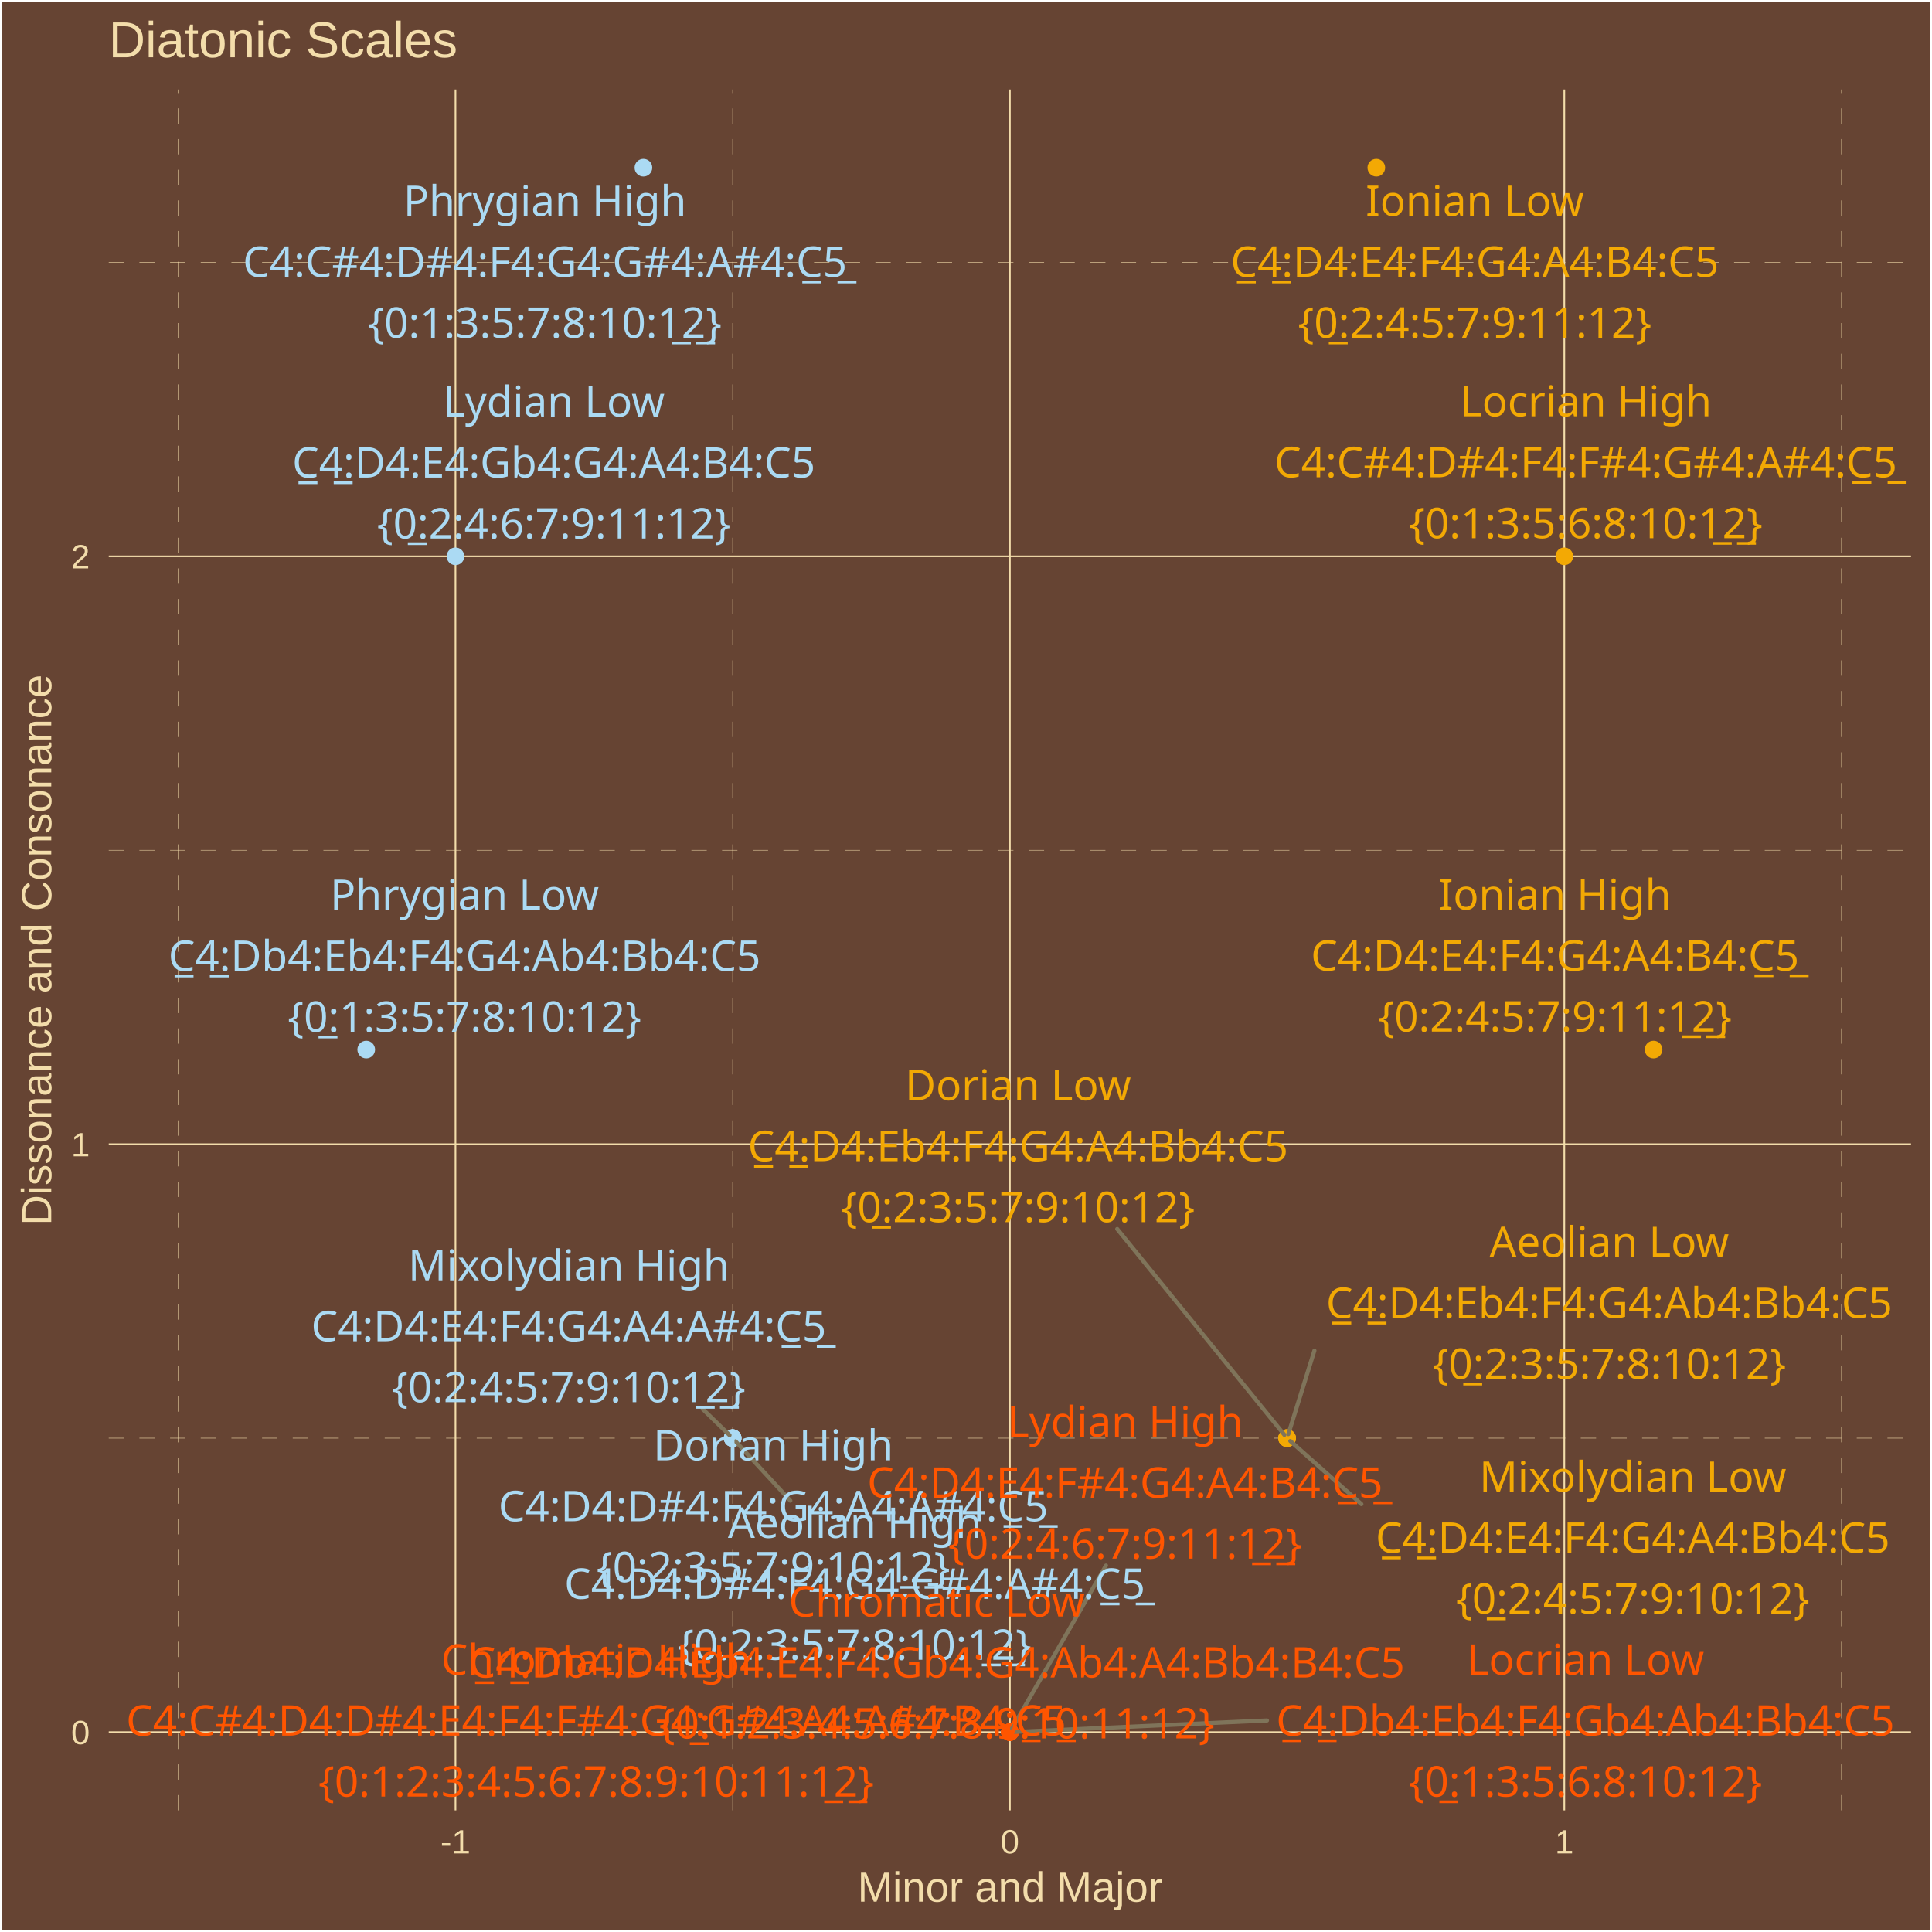
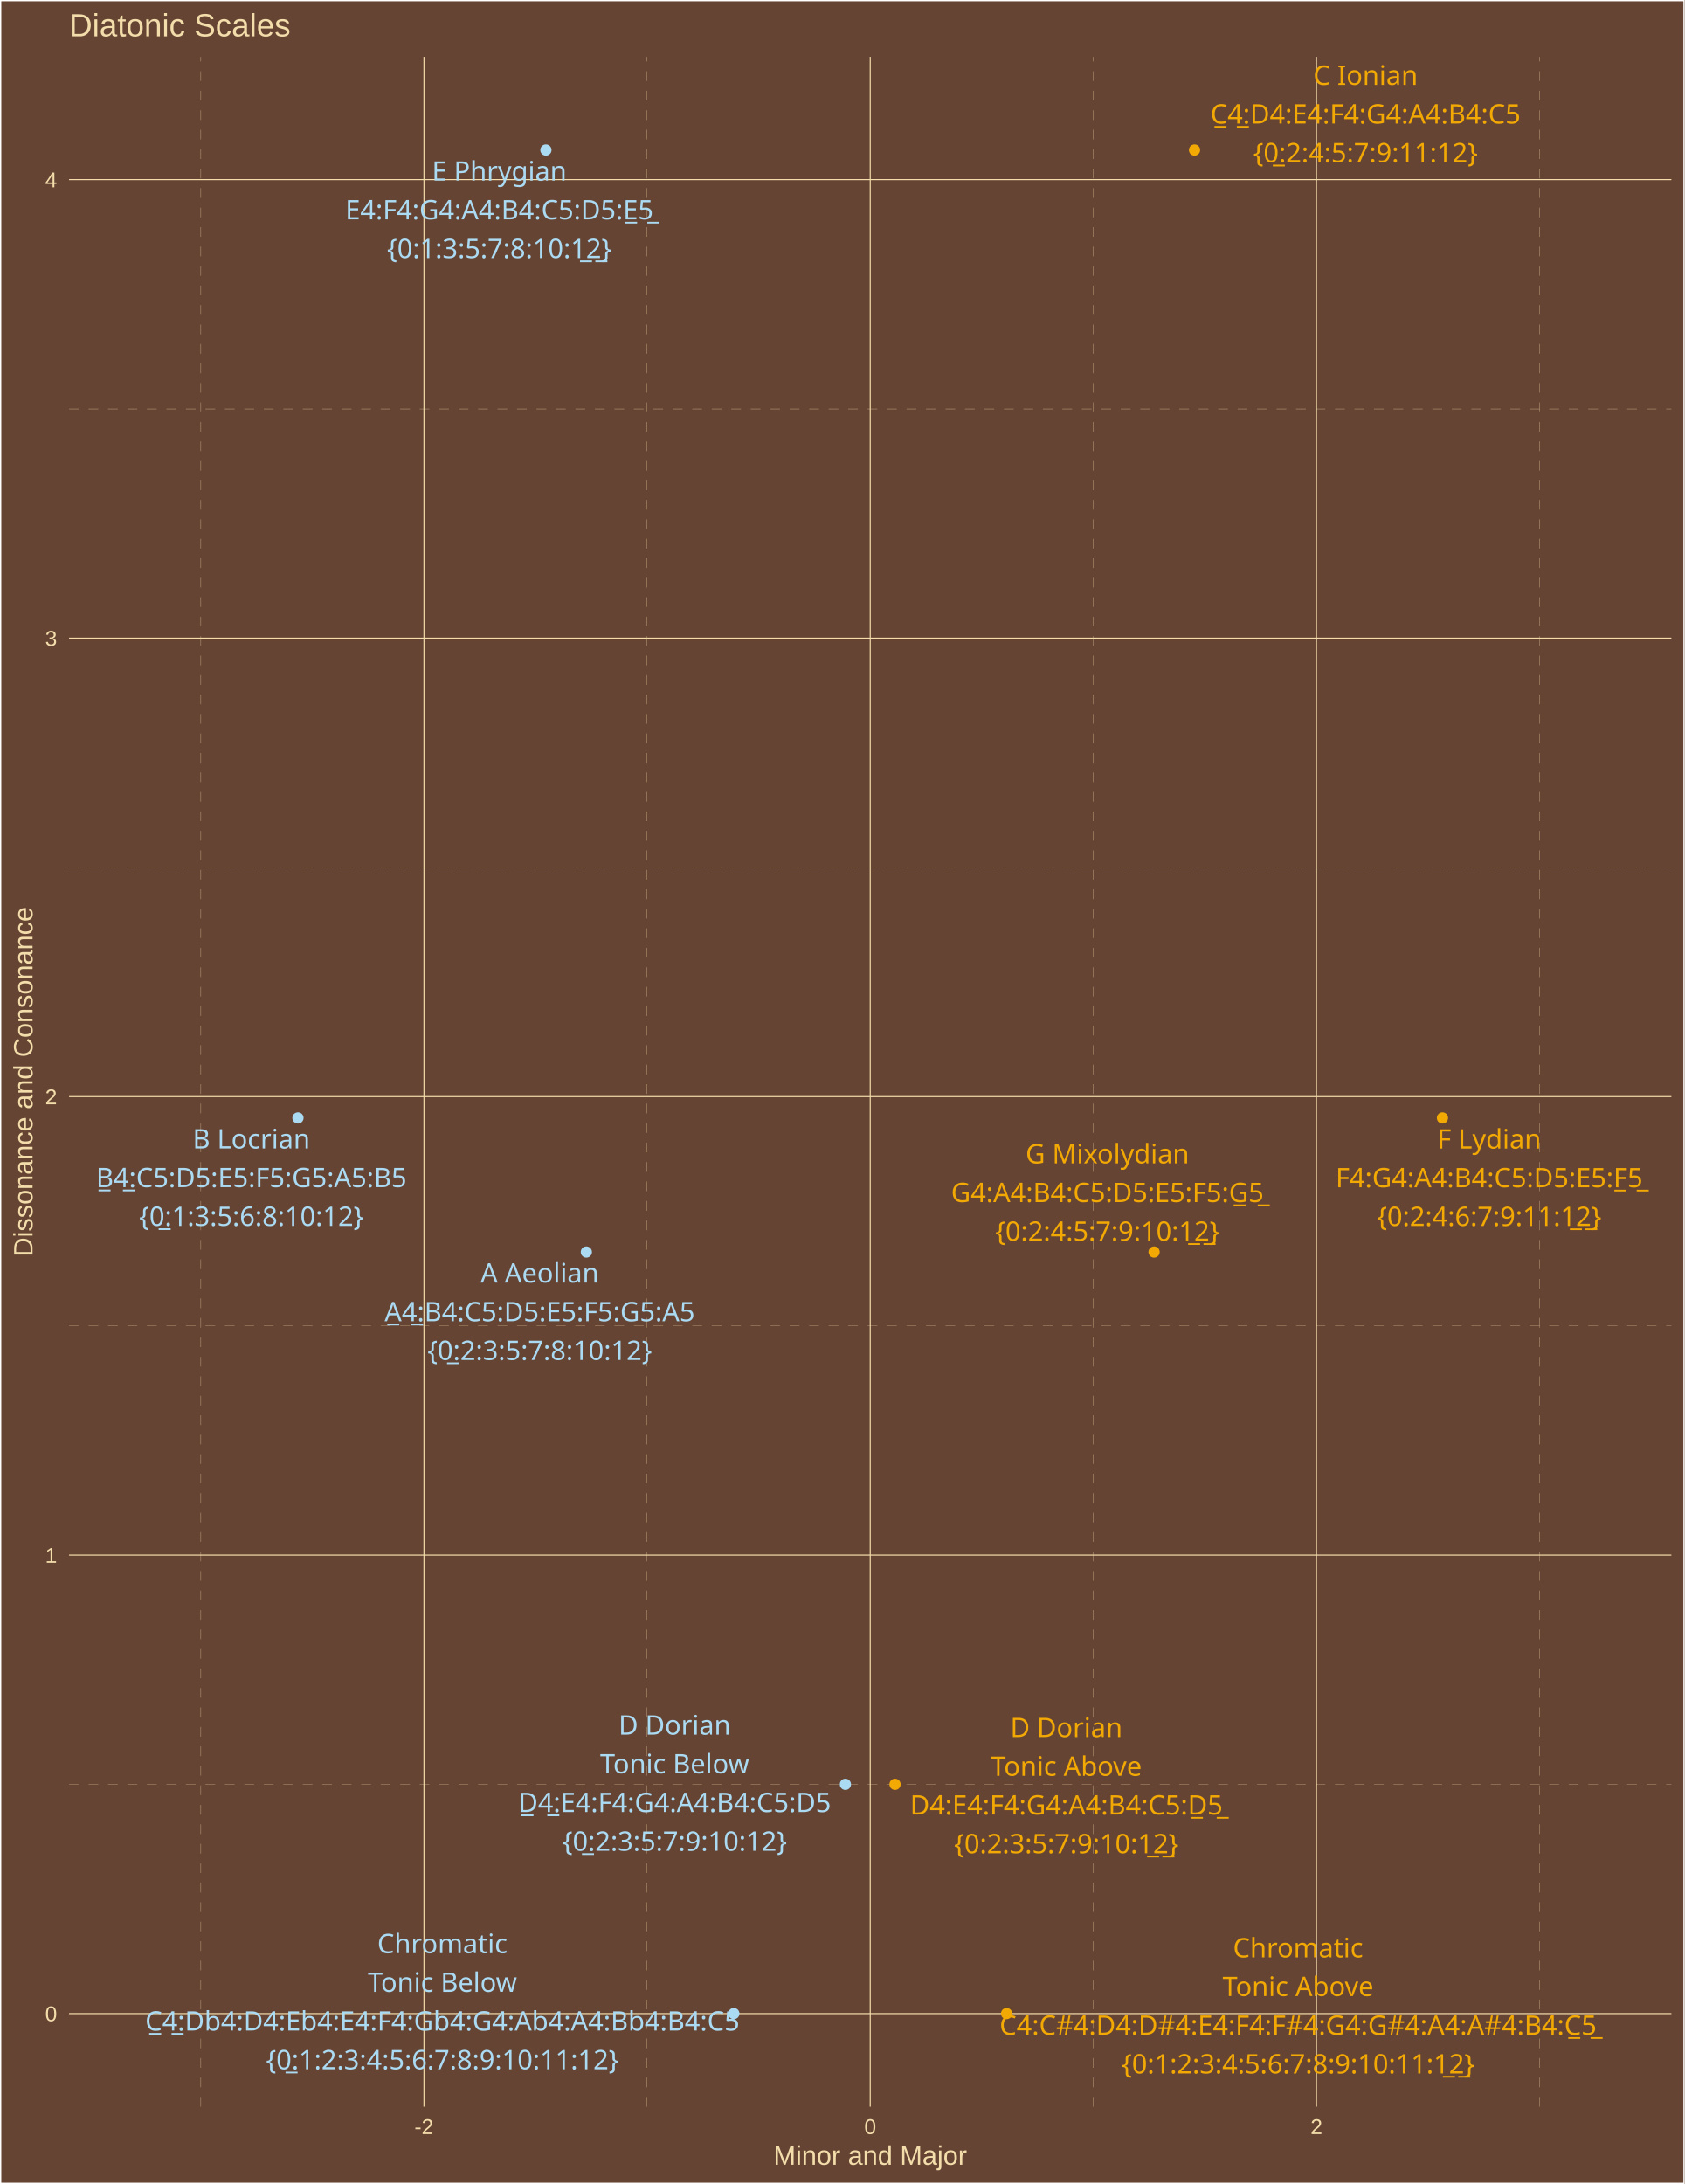
- <svg xmlns="http://www.w3.org/2000/svg" class="svglite" width="504.00pt" height="504.00pt" viewBox="0 0 504.00 504.00">
+ <svg xmlns="http://www.w3.org/2000/svg" class="svglite" width="692.00pt" height="897.00pt" viewBox="0 0 692.00 897.00">
  <defs>
    <style type="text/css">
    .svglite line, .svglite polyline, .svglite polygon, .svglite path, .svglite rect, .svglite circle {
      fill: none;
      stroke: #000000;
      stroke-linecap: round;
      stroke-linejoin: round;
      stroke-miterlimit: 10.00;
    }
    .svglite text {
      white-space: pre;
    }
  </style>
  </defs>
  <rect width="100%" height="100%" style="stroke: none; fill: #664433;" />
  <defs>
-     <clipPath id="cpMC4wMHw1MDQuMDB8MC4wMHw1MDQuMDA=">
-       <rect x="0.00" y="0.00" width="504.00" height="504.00" />
+     <clipPath id="cpMC4wMHw2OTIuMDB8MC4wMHw4OTcuMDA=">
+       <rect x="0.00" y="0.00" width="692.00" height="897.00" />
    </clipPath>
  </defs>
-   <g clip-path="url(#cpMC4wMHw1MDQuMDB8MC4wMHw1MDQuMDA=)">
-     <rect x="0.00" y="-0" width="504.00" height="504.00" style="stroke-width: 1.07; stroke: #FFFFFF; fill: #664433;" />
+   <g clip-path="url(#cpMC4wMHw2OTIuMDB8MC4wMHw4OTcuMDA=)">
+     <rect x="0.00" y="0" width="692.00" height="897.00" style="stroke-width: 1.07; stroke: #FFFFFF; fill: #664433;" />
  </g>
  <defs>
-     <clipPath id="cpMjguMzd8NDk4LjUyfDIzLjM0fDQ3Mi4yNw==">
-       <rect x="28.37" y="23.34" width="470.15" height="448.93" />
+     <clipPath id="cpMjguMzd8Njg2LjUyfDIzLjM0fDg2NS4yNw==">
+       <rect x="28.37" y="23.34" width="658.15" height="841.93" />
    </clipPath>
  </defs>
-   <g clip-path="url(#cpMjguMzd8NDk4LjUyfDIzLjM0fDQ3Mi4yNw==)">
-     <rect x="28.37" y="23.34" width="470.15" height="448.93" style="stroke-width: 1.07; stroke: none; fill: #664433;" />
-     <polyline points="28.37,375.17 498.52,375.17 " style="stroke-width: 0.11; stroke: #F3DDAB; stroke-dasharray: 4.00,4.00; stroke-linecap: butt;" />
-     <polyline points="28.37,221.80 498.52,221.80 " style="stroke-width: 0.11; stroke: #F3DDAB; stroke-dasharray: 4.00,4.00; stroke-linecap: butt;" />
-     <polyline points="28.37,68.43 498.52,68.43 " style="stroke-width: 0.11; stroke: #F3DDAB; stroke-dasharray: 4.00,4.00; stroke-linecap: butt;" />
-     <polyline points="46.50,472.27 46.50,23.34 " style="stroke-width: 0.11; stroke: #F3DDAB; stroke-dasharray: 4.00,4.00; stroke-linecap: butt;" />
-     <polyline points="191.13,472.27 191.13,23.34 " style="stroke-width: 0.11; stroke: #F3DDAB; stroke-dasharray: 4.00,4.00; stroke-linecap: butt;" />
-     <polyline points="335.76,472.27 335.76,23.34 " style="stroke-width: 0.11; stroke: #F3DDAB; stroke-dasharray: 4.00,4.00; stroke-linecap: butt;" />
-     <polyline points="480.39,472.27 480.39,23.34 " style="stroke-width: 0.11; stroke: #F3DDAB; stroke-dasharray: 4.00,4.00; stroke-linecap: butt;" />
-     <polyline points="28.37,451.86 498.52,451.86 " style="stroke-width: 0.43; stroke: #F3DDAB; stroke-linecap: butt;" />
-     <polyline points="28.37,298.49 498.52,298.49 " style="stroke-width: 0.43; stroke: #F3DDAB; stroke-linecap: butt;" />
-     <polyline points="28.37,145.12 498.52,145.12 " style="stroke-width: 0.43; stroke: #F3DDAB; stroke-linecap: butt;" />
-     <polyline points="118.82,472.27 118.82,23.34 " style="stroke-width: 0.43; stroke: #F3DDAB; stroke-linecap: butt;" />
-     <polyline points="263.45,472.27 263.45,23.34 " style="stroke-width: 0.43; stroke: #F3DDAB; stroke-linecap: butt;" />
-     <polyline points="408.08,472.27 408.08,23.34 " style="stroke-width: 0.43; stroke: #F3DDAB; stroke-linecap: butt;" />
-     <circle cx="359.04" cy="43.74" r="1.95" style="stroke-width: 0.71; stroke: #F3A904; fill: #F3A904;" />
-     <circle cx="431.36" cy="273.80" r="1.95" style="stroke-width: 0.71; stroke: #F3A904; fill: #F3A904;" />
-     <circle cx="95.54" cy="273.80" r="1.95" style="stroke-width: 0.71; stroke: #ABDAF3; fill: #ABDAF3;" />
-     <circle cx="167.85" cy="43.74" r="1.95" style="stroke-width: 0.71; stroke: #ABDAF3; fill: #ABDAF3;" />
-     <circle cx="335.76" cy="375.17" r="1.95" style="stroke-width: 0.71; stroke: #F3A904; fill: #F3A904;" />
-     <circle cx="191.13" cy="375.17" r="1.95" style="stroke-width: 0.71; stroke: #ABDAF3; fill: #ABDAF3;" />
-     <circle cx="335.76" cy="375.17" r="1.95" style="stroke-width: 0.71; stroke: #F3A904; fill: #F3A904;" />
-     <circle cx="191.13" cy="375.17" r="1.95" style="stroke-width: 0.71; stroke: #ABDAF3; fill: #ABDAF3;" />
-     <circle cx="335.76" cy="375.17" r="1.95" style="stroke-width: 0.71; stroke: #F3A904; fill: #F3A904;" />
-     <circle cx="191.13" cy="375.17" r="1.95" style="stroke-width: 0.71; stroke: #ABDAF3; fill: #ABDAF3;" />
-     <circle cx="118.82" cy="145.12" r="1.95" style="stroke-width: 0.71; stroke: #ABDAF3; fill: #ABDAF3;" />
-     <circle cx="263.45" cy="451.86" r="1.95" style="stroke-width: 0.71; stroke: #FF5500; fill: #FF5500;" />
-     <circle cx="263.45" cy="451.86" r="1.95" style="stroke-width: 0.71; stroke: #FF5500; fill: #FF5500;" />
-     <circle cx="408.08" cy="145.12" r="1.95" style="stroke-width: 0.71; stroke: #F3A904; fill: #F3A904;" />
-     <circle cx="263.45" cy="451.86" r="1.95" style="stroke-width: 0.71; stroke: #FF5500; fill: #FF5500;" />
-     <circle cx="263.45" cy="451.86" r="1.95" style="stroke-width: 0.71; stroke: #FF5500; fill: #FF5500;" />
-     <line x1="355.15" y1="392.38" x2="336.60" y2="375.92" style="stroke-width: 1.07; stroke: #7F745A;" />
-     <line x1="183.32" y1="367.59" x2="190.32" y2="374.39" style="stroke-width: 1.07; stroke: #7F745A;" />
-     <line x1="342.89" y1="352.32" x2="336.09" y2="374.12" style="stroke-width: 1.07; stroke: #7F745A;" />
-     <line x1="206.18" y1="391.48" x2="191.89" y2="376.00" style="stroke-width: 1.07; stroke: #7F745A;" />
-     <line x1="291.45" y1="320.61" x2="335.06" y2="374.31" style="stroke-width: 1.07; stroke: #7F745A;" />
-     <line x1="288.52" y1="408.40" x2="264.00" y2="450.90" style="stroke-width: 1.07; stroke: #7F745A;" />
-     <line x1="330.52" y1="448.82" x2="264.60" y2="451.81" style="stroke-width: 1.07; stroke: #7F745A;" />
-     <text x="384.72" y="56.31" text-anchor="middle" style="font-size: 11.04px;fill: #F3A904; font-family: &quot;Arial Unicode MS&quot;;" textLength="53.35px" lengthAdjust="spacingAndGlyphs">Ionian Low</text>
-     <text x="384.72" y="72.21" text-anchor="middle" style="font-size: 11.04px;fill: #F3A904; font-family: &quot;Arial Unicode MS&quot;;" textLength="131.83px" lengthAdjust="spacingAndGlyphs">C̲4̲:D4:E4:F4:G4:A4:B4:C5</text>
-     <text x="384.72" y="88.11" text-anchor="middle" style="font-size: 11.04px;fill: #F3A904; font-family: &quot;Arial Unicode MS&quot;;" textLength="90.19px" lengthAdjust="spacingAndGlyphs">{0̲:2:4:5:7:9:11:12}</text>
-     <text x="405.65" y="237.30" text-anchor="middle" style="font-size: 11.04px;fill: #F3A904; font-family: &quot;Arial Unicode MS&quot;;" textLength="55.80px" lengthAdjust="spacingAndGlyphs">Ionian High</text>
-     <text x="405.65" y="253.20" text-anchor="middle" style="font-size: 11.04px;fill: #F3A904; font-family: &quot;Arial Unicode MS&quot;;" textLength="131.83px" lengthAdjust="spacingAndGlyphs">C4:D4:E4:F4:G4:A4:B4:C̲5̲</text>
-     <text x="405.65" y="269.09" text-anchor="middle" style="font-size: 11.04px;fill: #F3A904; font-family: &quot;Arial Unicode MS&quot;;" textLength="90.19px" lengthAdjust="spacingAndGlyphs">{0:2:4:5:7:9:11:1̲2̲}</text>
-     <text x="121.18" y="237.37" text-anchor="middle" style="font-size: 11.04px;fill: #ABDAF3; font-family: &quot;Arial Unicode MS&quot;;" textLength="66.83px" lengthAdjust="spacingAndGlyphs">Phrygian Low</text>
-     <text x="121.18" y="253.27" text-anchor="middle" style="font-size: 11.04px;fill: #ABDAF3; font-family: &quot;Arial Unicode MS&quot;;" textLength="156.37px" lengthAdjust="spacingAndGlyphs">C̲4̲:Db4:Eb4:F4:G4:Ab4:Bb4:C5</text>
-     <text x="121.18" y="269.17" text-anchor="middle" style="font-size: 11.04px;fill: #ABDAF3; font-family: &quot;Arial Unicode MS&quot;;" textLength="90.19px" lengthAdjust="spacingAndGlyphs">{0̲:1:3:5:7:8:10:12}</text>
-     <text x="142.15" y="56.33" text-anchor="middle" style="font-size: 11.04px;fill: #ABDAF3; font-family: &quot;Arial Unicode MS&quot;;" textLength="69.28px" lengthAdjust="spacingAndGlyphs">Phrygian High</text>
-     <text x="142.15" y="72.22" text-anchor="middle" style="font-size: 11.04px;fill: #ABDAF3; font-family: &quot;Arial Unicode MS&quot;;" textLength="158.20px" lengthAdjust="spacingAndGlyphs">C4:C#4:D#4:F4:G4:G#4:A#4:C̲5̲</text>
-     <text x="142.15" y="88.12" text-anchor="middle" style="font-size: 11.04px;fill: #ABDAF3; font-family: &quot;Arial Unicode MS&quot;;" textLength="90.19px" lengthAdjust="spacingAndGlyphs">{0:1:3:5:7:8:10:1̲2̲}</text>
-     <text x="425.94" y="389.17" text-anchor="middle" style="font-size: 11.04px;fill: #F3A904; font-family: &quot;Arial Unicode MS&quot;;" textLength="75.40px" lengthAdjust="spacingAndGlyphs">Mixolydian Low</text>
-     <text x="425.94" y="405.06" text-anchor="middle" style="font-size: 11.04px;fill: #F3A904; font-family: &quot;Arial Unicode MS&quot;;" textLength="137.97px" lengthAdjust="spacingAndGlyphs">C̲4̲:D4:E4:F4:G4:A4:Bb4:C5</text>
-     <text x="425.94" y="420.96" text-anchor="middle" style="font-size: 11.04px;fill: #F3A904; font-family: &quot;Arial Unicode MS&quot;;" textLength="90.19px" lengthAdjust="spacingAndGlyphs">{0̲:2:4:5:7:9:10:12}</text>
-     <text x="148.36" y="334.00" text-anchor="middle" style="font-size: 11.04px;fill: #ABDAF3; font-family: &quot;Arial Unicode MS&quot;;" textLength="77.85px" lengthAdjust="spacingAndGlyphs">Mixolydian High</text>
-     <text x="148.36" y="349.89" text-anchor="middle" style="font-size: 11.04px;fill: #ABDAF3; font-family: &quot;Arial Unicode MS&quot;;" textLength="137.97px" lengthAdjust="spacingAndGlyphs">C4:D4:E4:F4:G4:A4:A#4:C̲5̲</text>
-     <text x="148.36" y="365.79" text-anchor="middle" style="font-size: 11.04px;fill: #ABDAF3; font-family: &quot;Arial Unicode MS&quot;;" textLength="90.19px" lengthAdjust="spacingAndGlyphs">{0:2:4:5:7:9:10:1̲2̲}</text>
-     <text x="419.80" y="327.92" text-anchor="middle" style="font-size: 11.04px;fill: #F3A904; font-family: &quot;Arial Unicode MS&quot;;" textLength="60.09px" lengthAdjust="spacingAndGlyphs">Aeolian Low</text>
-     <text x="419.80" y="343.81" text-anchor="middle" style="font-size: 11.04px;fill: #F3A904; font-family: &quot;Arial Unicode MS&quot;;" textLength="150.24px" lengthAdjust="spacingAndGlyphs">C̲4̲:D4:Eb4:F4:G4:Ab4:Bb4:C5</text>
-     <text x="419.80" y="359.71" text-anchor="middle" style="font-size: 11.04px;fill: #F3A904; font-family: &quot;Arial Unicode MS&quot;;" textLength="90.19px" lengthAdjust="spacingAndGlyphs">{0̲:2:3:5:7:8:10:12}</text>
-     <text x="222.98" y="401.18" text-anchor="middle" style="font-size: 11.04px;fill: #ABDAF3; font-family: &quot;Arial Unicode MS&quot;;" textLength="62.54px" lengthAdjust="spacingAndGlyphs">Aeolian High</text>
-     <text x="222.98" y="417.08" text-anchor="middle" style="font-size: 11.04px;fill: #ABDAF3; font-family: &quot;Arial Unicode MS&quot;;" textLength="152.06px" lengthAdjust="spacingAndGlyphs">C4:D4:D#4:F4:G4:G#4:A#4:C̲5̲</text>
-     <text x="222.98" y="432.98" text-anchor="middle" style="font-size: 11.04px;fill: #ABDAF3; font-family: &quot;Arial Unicode MS&quot;;" textLength="90.19px" lengthAdjust="spacingAndGlyphs">{0:2:3:5:7:8:10:1̲2̲}</text>
-     <text x="265.57" y="287.01" text-anchor="middle" style="font-size: 11.04px;fill: #F3A904; font-family: &quot;Arial Unicode MS&quot;;" textLength="55.79px" lengthAdjust="spacingAndGlyphs">Dorian Low</text>
-     <text x="265.57" y="302.91" text-anchor="middle" style="font-size: 11.04px;fill: #F3A904; font-family: &quot;Arial Unicode MS&quot;;" textLength="144.10px" lengthAdjust="spacingAndGlyphs">C̲4̲:D4:Eb4:F4:G4:A4:Bb4:C5</text>
-     <text x="265.57" y="318.81" text-anchor="middle" style="font-size: 11.04px;fill: #F3A904; font-family: &quot;Arial Unicode MS&quot;;" textLength="90.19px" lengthAdjust="spacingAndGlyphs">{0̲:2:3:5:7:9:10:12}</text>
-     <text x="201.73" y="380.95" text-anchor="middle" style="font-size: 11.04px;fill: #ABDAF3; font-family: &quot;Arial Unicode MS&quot;;" textLength="58.23px" lengthAdjust="spacingAndGlyphs">Dorian High</text>
-     <text x="201.73" y="396.84" text-anchor="middle" style="font-size: 11.04px;fill: #ABDAF3; font-family: &quot;Arial Unicode MS&quot;;" textLength="144.71px" lengthAdjust="spacingAndGlyphs">C4:D4:D#4:F4:G4:A4:A#4:C̲5̲</text>
-     <text x="201.73" y="412.74" text-anchor="middle" style="font-size: 11.04px;fill: #ABDAF3; font-family: &quot;Arial Unicode MS&quot;;" textLength="90.19px" lengthAdjust="spacingAndGlyphs">{0:2:3:5:7:9:10:1̲2̲}</text>
-     <text x="144.47" y="108.68" text-anchor="middle" style="font-size: 11.04px;fill: #ABDAF3; font-family: &quot;Arial Unicode MS&quot;;" textLength="55.80px" lengthAdjust="spacingAndGlyphs">Lydian Low</text>
-     <text x="144.47" y="124.58" text-anchor="middle" style="font-size: 11.04px;fill: #ABDAF3; font-family: &quot;Arial Unicode MS&quot;;" textLength="139.81px" lengthAdjust="spacingAndGlyphs">C̲4̲:D4:E4:Gb4:G4:A4:B4:C5</text>
-     <text x="144.47" y="140.47" text-anchor="middle" style="font-size: 11.04px;fill: #ABDAF3; font-family: &quot;Arial Unicode MS&quot;;" textLength="90.19px" lengthAdjust="spacingAndGlyphs">{0̲:2:4:6:7:9:11:12}</text>
-     <text x="293.49" y="374.80" text-anchor="middle" style="font-size: 11.04px;fill: #FF5500; font-family: &quot;Arial Unicode MS&quot;;" textLength="58.25px" lengthAdjust="spacingAndGlyphs">Lydian High</text>
-     <text x="293.49" y="390.70" text-anchor="middle" style="font-size: 11.04px;fill: #FF5500; font-family: &quot;Arial Unicode MS&quot;;" textLength="137.97px" lengthAdjust="spacingAndGlyphs">C4:D4:E4:F#4:G4:A4:B4:C̲5̲</text>
-     <text x="293.49" y="406.60" text-anchor="middle" style="font-size: 11.04px;fill: #FF5500; font-family: &quot;Arial Unicode MS&quot;;" textLength="90.19px" lengthAdjust="spacingAndGlyphs">{0:2:4:6:7:9:11:1̲2̲}</text>
-     <text x="413.57" y="436.87" text-anchor="middle" style="font-size: 11.04px;fill: #FF5500; font-family: &quot;Arial Unicode MS&quot;;" textLength="59.47px" lengthAdjust="spacingAndGlyphs">Locrian Low</text>
-     <text x="413.57" y="452.77" text-anchor="middle" style="font-size: 11.04px;fill: #FF5500; font-family: &quot;Arial Unicode MS&quot;;" textLength="162.50px" lengthAdjust="spacingAndGlyphs">C̲4̲:Db4:Eb4:F4:Gb4:Ab4:Bb4:C5</text>
-     <text x="413.57" y="468.67" text-anchor="middle" style="font-size: 11.04px;fill: #FF5500; font-family: &quot;Arial Unicode MS&quot;;" textLength="90.19px" lengthAdjust="spacingAndGlyphs">{0̲:1:3:5:6:8:10:12}</text>
-     <text x="413.68" y="108.60" text-anchor="middle" style="font-size: 11.04px;fill: #F3A904; font-family: &quot;Arial Unicode MS&quot;;" textLength="61.92px" lengthAdjust="spacingAndGlyphs">Locrian High</text>
-     <text x="413.68" y="124.50" text-anchor="middle" style="font-size: 11.04px;fill: #F3A904; font-family: &quot;Arial Unicode MS&quot;;" textLength="162.49px" lengthAdjust="spacingAndGlyphs">C4:C#4:D#4:F4:F#4:G#4:A#4:C̲5̲</text>
-     <text x="413.68" y="140.39" text-anchor="middle" style="font-size: 11.04px;fill: #F3A904; font-family: &quot;Arial Unicode MS&quot;;" textLength="90.19px" lengthAdjust="spacingAndGlyphs">{0:1:3:5:6:8:10:1̲2̲}</text>
-     <text x="244.38" y="421.71" text-anchor="middle" style="font-size: 11.04px;fill: #FF5500; font-family: &quot;Arial Unicode MS&quot;;" textLength="73.56px" lengthAdjust="spacingAndGlyphs">Chromatic Low</text>
-     <text x="244.38" y="437.61" text-anchor="middle" style="font-size: 11.04px;fill: #FF5500; font-family: &quot;Arial Unicode MS&quot;;" textLength="247.13px" lengthAdjust="spacingAndGlyphs">C̲4̲:Db4:D4:Eb4:E4:F4:Gb4:G4:Ab4:A4:Bb4:B4:C5</text>
-     <text x="244.38" y="453.51" text-anchor="middle" style="font-size: 11.04px;fill: #FF5500; font-family: &quot;Arial Unicode MS&quot;;" textLength="142.33px" lengthAdjust="spacingAndGlyphs">{0̲:1:2:3:4:5:6:7:8:9:10:11:12}</text>
-     <text x="155.53" y="436.87" text-anchor="middle" style="font-size: 11.04px;fill: #FF5500; font-family: &quot;Arial Unicode MS&quot;;" textLength="76.00px" lengthAdjust="spacingAndGlyphs">Chromatic High</text>
-     <text x="155.53" y="452.77" text-anchor="middle" style="font-size: 11.04px;fill: #FF5500; font-family: &quot;Arial Unicode MS&quot;;" textLength="247.12px" lengthAdjust="spacingAndGlyphs">C4:C#4:D4:D#4:E4:F4:F#4:G4:G#4:A4:A#4:B4:C̲5̲</text>
-     <text x="155.53" y="468.67" text-anchor="middle" style="font-size: 11.04px;fill: #FF5500; font-family: &quot;Arial Unicode MS&quot;;" textLength="142.33px" lengthAdjust="spacingAndGlyphs">{0:1:2:3:4:5:6:7:8:9:10:11:1̲2̲}</text>
+   <g clip-path="url(#cpMjguMzd8Njg2LjUyfDIzLjM0fDg2NS4yNw==)">
+     <rect x="28.37" y="23.34" width="658.15" height="841.93" style="stroke-width: 1.07; stroke: none; fill: #664433;" />
+     <polyline points="28.37,732.84 686.52,732.84 " style="stroke-width: 0.11; stroke: #F3DDAB; stroke-dasharray: 4.00,4.00; stroke-linecap: butt;" />
+     <polyline points="28.37,544.54 686.52,544.54 " style="stroke-width: 0.11; stroke: #F3DDAB; stroke-dasharray: 4.00,4.00; stroke-linecap: butt;" />
+     <polyline points="28.37,356.23 686.52,356.23 " style="stroke-width: 0.11; stroke: #F3DDAB; stroke-dasharray: 4.00,4.00; stroke-linecap: butt;" />
+     <polyline points="28.37,167.93 686.52,167.93 " style="stroke-width: 0.11; stroke: #F3DDAB; stroke-dasharray: 4.00,4.00; stroke-linecap: butt;" />
+     <polyline points="82.49,865.27 82.49,23.34 " style="stroke-width: 0.11; stroke: #F3DDAB; stroke-dasharray: 4.00,4.00; stroke-linecap: butt;" />
+     <polyline points="265.79,865.27 265.79,23.34 " style="stroke-width: 0.11; stroke: #F3DDAB; stroke-dasharray: 4.00,4.00; stroke-linecap: butt;" />
+     <polyline points="449.10,865.27 449.10,23.34 " style="stroke-width: 0.11; stroke: #F3DDAB; stroke-dasharray: 4.00,4.00; stroke-linecap: butt;" />
+     <polyline points="632.40,865.27 632.40,23.34 " style="stroke-width: 0.11; stroke: #F3DDAB; stroke-dasharray: 4.00,4.00; stroke-linecap: butt;" />
+     <polyline points="28.37,827.00 686.52,827.00 " style="stroke-width: 0.43; stroke: #F3DDAB; stroke-linecap: butt;" />
+     <polyline points="28.37,638.69 686.52,638.69 " style="stroke-width: 0.43; stroke: #F3DDAB; stroke-linecap: butt;" />
+     <polyline points="28.37,450.39 686.52,450.39 " style="stroke-width: 0.43; stroke: #F3DDAB; stroke-linecap: butt;" />
+     <polyline points="28.37,262.08 686.52,262.08 " style="stroke-width: 0.43; stroke: #F3DDAB; stroke-linecap: butt;" />
+     <polyline points="28.37,73.78 686.52,73.78 " style="stroke-width: 0.43; stroke: #F3DDAB; stroke-linecap: butt;" />
+     <polyline points="174.14,865.27 174.14,23.34 " style="stroke-width: 0.43; stroke: #F3DDAB; stroke-linecap: butt;" />
+     <polyline points="357.45,865.27 357.45,23.34 " style="stroke-width: 0.43; stroke: #F3DDAB; stroke-linecap: butt;" />
+     <polyline points="540.75,865.27 540.75,23.34 " style="stroke-width: 0.43; stroke: #F3DDAB; stroke-linecap: butt;" />
+     <circle cx="490.66" cy="61.61" r="1.95" style="stroke-width: 0.71; stroke: #F3A904; fill: #F3A904;" />
+     <circle cx="224.24" cy="61.61" r="1.95" style="stroke-width: 0.71; stroke: #ABDAF3; fill: #ABDAF3;" />
+     <circle cx="240.85" cy="514.23" r="1.95" style="stroke-width: 0.71; stroke: #ABDAF3; fill: #ABDAF3;" />
+     <circle cx="474.04" cy="514.23" r="1.95" style="stroke-width: 0.71; stroke: #F3A904; fill: #F3A904;" />
+     <circle cx="347.25" cy="732.84" r="1.95" style="stroke-width: 0.71; stroke: #ABDAF3; fill: #ABDAF3;" />
+     <circle cx="367.64" cy="732.84" r="1.95" style="stroke-width: 0.71; stroke: #F3A904; fill: #F3A904;" />
+     <circle cx="122.39" cy="459.15" r="1.95" style="stroke-width: 0.71; stroke: #ABDAF3; fill: #ABDAF3;" />
+     <circle cx="592.50" cy="459.15" r="1.95" style="stroke-width: 0.71; stroke: #F3A904; fill: #F3A904;" />
+     <circle cx="301.43" cy="827.00" r="1.95" style="stroke-width: 0.71; stroke: #ABDAF3; fill: #ABDAF3;" />
+     <circle cx="413.46" cy="827.00" r="1.95" style="stroke-width: 0.71; stroke: #F3A904; fill: #F3A904;" />
+     <text x="560.90" y="34.84" text-anchor="middle" style="font-size: 11.04px;fill: #F3A904; font-family: &quot;Arial Unicode MS&quot;;" textLength="41.08px" lengthAdjust="spacingAndGlyphs">C Ionian</text>
+     <text x="560.90" y="50.74" text-anchor="middle" style="font-size: 11.04px;fill: #F3A904; font-family: &quot;Arial Unicode MS&quot;;" textLength="131.83px" lengthAdjust="spacingAndGlyphs">C̲4̲:D4:E4:F4:G4:A4:B4:C5</text>
+     <text x="560.90" y="66.63" text-anchor="middle" style="font-size: 11.04px;fill: #F3A904; font-family: &quot;Arial Unicode MS&quot;;" textLength="90.19px" lengthAdjust="spacingAndGlyphs">{0̲:2:4:5:7:9:11:12}</text>
+     <text x="205.09" y="74.19" text-anchor="middle" style="font-size: 11.04px;fill: #ABDAF3; font-family: &quot;Arial Unicode MS&quot;;" textLength="53.96px" lengthAdjust="spacingAndGlyphs">E Phrygian</text>
+     <text x="205.09" y="90.08" text-anchor="middle" style="font-size: 11.04px;fill: #ABDAF3; font-family: &quot;Arial Unicode MS&quot;;" textLength="131.23px" lengthAdjust="spacingAndGlyphs">E4:F4:G4:A4:B4:C5:D5:E̲5̲</text>
+     <text x="205.09" y="105.98" text-anchor="middle" style="font-size: 11.04px;fill: #ABDAF3; font-family: &quot;Arial Unicode MS&quot;;" textLength="90.19px" lengthAdjust="spacingAndGlyphs">{0:1:3:5:7:8:10:1̲2̲}</text>
+     <text x="221.69" y="526.76" text-anchor="middle" style="font-size: 11.04px;fill: #ABDAF3; font-family: &quot;Arial Unicode MS&quot;;" textLength="47.22px" lengthAdjust="spacingAndGlyphs">A Aeolian</text>
+     <text x="221.69" y="542.66" text-anchor="middle" style="font-size: 11.04px;fill: #ABDAF3; font-family: &quot;Arial Unicode MS&quot;;" textLength="131.23px" lengthAdjust="spacingAndGlyphs">A̲4̲:B4:C5:D5:E5:F5:G5:A5</text>
+     <text x="221.69" y="558.55" text-anchor="middle" style="font-size: 11.04px;fill: #ABDAF3; font-family: &quot;Arial Unicode MS&quot;;" textLength="90.19px" lengthAdjust="spacingAndGlyphs">{0̲:2:3:5:7:8:10:12}</text>
+     <text x="454.88" y="477.80" text-anchor="middle" style="font-size: 11.04px;fill: #F3A904; font-family: &quot;Arial Unicode MS&quot;;" textLength="63.75px" lengthAdjust="spacingAndGlyphs">G Mixolydian</text>
+     <text x="454.88" y="493.70" text-anchor="middle" style="font-size: 11.04px;fill: #F3A904; font-family: &quot;Arial Unicode MS&quot;;" textLength="132.45px" lengthAdjust="spacingAndGlyphs">G4:A4:B4:C5:D5:E5:F5:G̲5̲</text>
+     <text x="454.88" y="509.60" text-anchor="middle" style="font-size: 11.04px;fill: #F3A904; font-family: &quot;Arial Unicode MS&quot;;" textLength="90.19px" lengthAdjust="spacingAndGlyphs">{0:2:4:5:7:9:10:1̲2̲}</text>
+     <text x="277.12" y="712.44" text-anchor="middle" style="font-size: 11.04px;fill: #ABDAF3; font-family: &quot;Arial Unicode MS&quot;;" textLength="43.52px" lengthAdjust="spacingAndGlyphs">D Dorian</text>
+     <text x="277.12" y="728.34" text-anchor="middle" style="font-size: 11.04px;fill: #ABDAF3; font-family: &quot;Arial Unicode MS&quot;;" textLength="60.08px" lengthAdjust="spacingAndGlyphs">Tonic Below</text>
+     <text x="277.12" y="744.23" text-anchor="middle" style="font-size: 11.04px;fill: #ABDAF3; font-family: &quot;Arial Unicode MS&quot;;" textLength="131.83px" lengthAdjust="spacingAndGlyphs">D̲4̲:E4:F4:G4:A4:B4:C5:D5</text>
+     <text x="277.12" y="760.13" text-anchor="middle" style="font-size: 11.04px;fill: #ABDAF3; font-family: &quot;Arial Unicode MS&quot;;" textLength="90.19px" lengthAdjust="spacingAndGlyphs">{0̲:2:3:5:7:9:10:12}</text>
+     <text x="438.01" y="713.45" text-anchor="middle" style="font-size: 11.04px;fill: #F3A904; font-family: &quot;Arial Unicode MS&quot;;" textLength="43.52px" lengthAdjust="spacingAndGlyphs">D Dorian</text>
+     <text x="438.01" y="729.35" text-anchor="middle" style="font-size: 11.04px;fill: #F3A904; font-family: &quot;Arial Unicode MS&quot;;" textLength="61.32px" lengthAdjust="spacingAndGlyphs">Tonic Above</text>
+     <text x="438.01" y="745.25" text-anchor="middle" style="font-size: 11.04px;fill: #F3A904; font-family: &quot;Arial Unicode MS&quot;;" textLength="131.83px" lengthAdjust="spacingAndGlyphs">D4:E4:F4:G4:A4:B4:C5:D̲5̲</text>
+     <text x="438.01" y="761.15" text-anchor="middle" style="font-size: 11.04px;fill: #F3A904; font-family: &quot;Arial Unicode MS&quot;;" textLength="90.19px" lengthAdjust="spacingAndGlyphs">{0:2:3:5:7:9:10:1̲2̲}</text>
+     <text x="103.25" y="471.69" text-anchor="middle" style="font-size: 11.04px;fill: #ABDAF3; font-family: &quot;Arial Unicode MS&quot;;" textLength="46.60px" lengthAdjust="spacingAndGlyphs">B Locrian</text>
+     <text x="103.25" y="487.58" text-anchor="middle" style="font-size: 11.04px;fill: #ABDAF3; font-family: &quot;Arial Unicode MS&quot;;" textLength="131.23px" lengthAdjust="spacingAndGlyphs">B̲4̲:C5:D5:E5:F5:G5:A5:B5</text>
+     <text x="103.25" y="503.48" text-anchor="middle" style="font-size: 11.04px;fill: #ABDAF3; font-family: &quot;Arial Unicode MS&quot;;" textLength="90.19px" lengthAdjust="spacingAndGlyphs">{0̲:1:3:5:6:8:10:12}</text>
+     <text x="611.69" y="471.73" text-anchor="middle" style="font-size: 11.04px;fill: #F3A904; font-family: &quot;Arial Unicode MS&quot;;" textLength="42.31px" lengthAdjust="spacingAndGlyphs">F Lydian</text>
+     <text x="611.69" y="487.63" text-anchor="middle" style="font-size: 11.04px;fill: #F3A904; font-family: &quot;Arial Unicode MS&quot;;" textLength="130.61px" lengthAdjust="spacingAndGlyphs">F4:G4:A4:B4:C5:D5:E5:F̲5̲</text>
+     <text x="611.69" y="503.52" text-anchor="middle" style="font-size: 11.04px;fill: #F3A904; font-family: &quot;Arial Unicode MS&quot;;" textLength="90.19px" lengthAdjust="spacingAndGlyphs">{0:2:4:6:7:9:11:1̲2̲}</text>
+     <text x="181.72" y="802.19" text-anchor="middle" style="font-size: 11.04px;fill: #ABDAF3; font-family: &quot;Arial Unicode MS&quot;;" textLength="50.26px" lengthAdjust="spacingAndGlyphs">Chromatic</text>
+     <text x="181.72" y="818.08" text-anchor="middle" style="font-size: 11.04px;fill: #ABDAF3; font-family: &quot;Arial Unicode MS&quot;;" textLength="60.08px" lengthAdjust="spacingAndGlyphs">Tonic Below</text>
+     <text x="181.72" y="833.98" text-anchor="middle" style="font-size: 11.04px;fill: #ABDAF3; font-family: &quot;Arial Unicode MS&quot;;" textLength="247.13px" lengthAdjust="spacingAndGlyphs">C̲4̲:Db4:D4:Eb4:E4:F4:Gb4:G4:Ab4:A4:Bb4:B4:C5</text>
+     <text x="181.72" y="849.88" text-anchor="middle" style="font-size: 11.04px;fill: #ABDAF3; font-family: &quot;Arial Unicode MS&quot;;" textLength="142.33px" lengthAdjust="spacingAndGlyphs">{0̲:1:2:3:4:5:6:7:8:9:10:11:12}</text>
+     <text x="533.19" y="803.91" text-anchor="middle" style="font-size: 11.04px;fill: #F3A904; font-family: &quot;Arial Unicode MS&quot;;" textLength="50.26px" lengthAdjust="spacingAndGlyphs">Chromatic</text>
+     <text x="533.19" y="819.80" text-anchor="middle" style="font-size: 11.04px;fill: #F3A904; font-family: &quot;Arial Unicode MS&quot;;" textLength="61.32px" lengthAdjust="spacingAndGlyphs">Tonic Above</text>
+     <text x="533.19" y="835.70" text-anchor="middle" style="font-size: 11.04px;fill: #F3A904; font-family: &quot;Arial Unicode MS&quot;;" textLength="247.12px" lengthAdjust="spacingAndGlyphs">C4:C#4:D4:D#4:E4:F4:F#4:G4:G#4:A4:A#4:B4:C̲5̲</text>
+     <text x="533.19" y="851.60" text-anchor="middle" style="font-size: 11.04px;fill: #F3A904; font-family: &quot;Arial Unicode MS&quot;;" textLength="142.33px" lengthAdjust="spacingAndGlyphs">{0:1:2:3:4:5:6:7:8:9:10:11:1̲2̲}</text>
  </g>
-   <g clip-path="url(#cpMC4wMHw1MDQuMDB8MC4wMHw1MDQuMDA=)">
-     <text x="23.44" y="455.01" text-anchor="end" style="font-size: 8.80px;fill: #F3DDAB; font-family: &quot;Arial&quot;;" textLength="4.90px" lengthAdjust="spacingAndGlyphs">0</text>
-     <text x="23.44" y="301.64" text-anchor="end" style="font-size: 8.80px;fill: #F3DDAB; font-family: &quot;Arial&quot;;" textLength="4.90px" lengthAdjust="spacingAndGlyphs">1</text>
-     <text x="23.44" y="148.27" text-anchor="end" style="font-size: 8.80px;fill: #F3DDAB; font-family: &quot;Arial&quot;;" textLength="4.90px" lengthAdjust="spacingAndGlyphs">2</text>
-     <text x="118.82" y="483.50" text-anchor="middle" style="font-size: 8.80px;fill: #F3DDAB; font-family: &quot;Arial&quot;;" textLength="7.83px" lengthAdjust="spacingAndGlyphs">-1</text>
-     <text x="263.45" y="483.50" text-anchor="middle" style="font-size: 8.80px;fill: #F3DDAB; font-family: &quot;Arial&quot;;" textLength="4.90px" lengthAdjust="spacingAndGlyphs">0</text>
-     <text x="408.08" y="483.50" text-anchor="middle" style="font-size: 8.80px;fill: #F3DDAB; font-family: &quot;Arial&quot;;" textLength="4.90px" lengthAdjust="spacingAndGlyphs">1</text>
-     <text x="263.45" y="496.09" text-anchor="middle" style="font-size: 11.00px;fill: #F3DDAB; font-family: &quot;Arial&quot;;" textLength="79.49px" lengthAdjust="spacingAndGlyphs">Minor and Major</text>
-     <text transform="translate(13.37,247.80) rotate(-90)" text-anchor="middle" style="font-size: 11.00px;fill: #F3DDAB; font-family: &quot;Arial&quot;;" textLength="143.73px" lengthAdjust="spacingAndGlyphs">Dissonance and Consonance</text>
+   <g clip-path="url(#cpMC4wMHw2OTIuMDB8MC4wMHw4OTcuMDA=)">
+     <text x="23.44" y="830.15" text-anchor="end" style="font-size: 8.80px;fill: #F3DDAB; font-family: &quot;Arial&quot;;" textLength="4.90px" lengthAdjust="spacingAndGlyphs">0</text>
+     <text x="23.44" y="641.85" text-anchor="end" style="font-size: 8.80px;fill: #F3DDAB; font-family: &quot;Arial&quot;;" textLength="4.90px" lengthAdjust="spacingAndGlyphs">1</text>
+     <text x="23.44" y="453.54" text-anchor="end" style="font-size: 8.80px;fill: #F3DDAB; font-family: &quot;Arial&quot;;" textLength="4.90px" lengthAdjust="spacingAndGlyphs">2</text>
+     <text x="23.44" y="265.24" text-anchor="end" style="font-size: 8.80px;fill: #F3DDAB; font-family: &quot;Arial&quot;;" textLength="4.90px" lengthAdjust="spacingAndGlyphs">3</text>
+     <text x="23.44" y="76.93" text-anchor="end" style="font-size: 8.80px;fill: #F3DDAB; font-family: &quot;Arial&quot;;" textLength="4.90px" lengthAdjust="spacingAndGlyphs">4</text>
+     <text x="174.14" y="876.50" text-anchor="middle" style="font-size: 8.80px;fill: #F3DDAB; font-family: &quot;Arial&quot;;" textLength="7.83px" lengthAdjust="spacingAndGlyphs">-2</text>
+     <text x="357.45" y="876.50" text-anchor="middle" style="font-size: 8.80px;fill: #F3DDAB; font-family: &quot;Arial&quot;;" textLength="4.90px" lengthAdjust="spacingAndGlyphs">0</text>
+     <text x="540.75" y="876.50" text-anchor="middle" style="font-size: 8.80px;fill: #F3DDAB; font-family: &quot;Arial&quot;;" textLength="4.90px" lengthAdjust="spacingAndGlyphs">2</text>
+     <text x="357.45" y="889.09" text-anchor="middle" style="font-size: 11.00px;fill: #F3DDAB; font-family: &quot;Arial&quot;;" textLength="79.49px" lengthAdjust="spacingAndGlyphs">Minor and Major</text>
+     <text transform="translate(13.37,444.30) rotate(-90)" text-anchor="middle" style="font-size: 11.00px;fill: #F3DDAB; font-family: &quot;Arial&quot;;" textLength="143.73px" lengthAdjust="spacingAndGlyphs">Dissonance and Consonance</text>
    <text x="28.37" y="14.94" style="font-size: 13.20px;fill: #F3DDAB; font-family: &quot;Arial&quot;;" textLength="90.91px" lengthAdjust="spacingAndGlyphs">Diatonic Scales</text>
  </g>
</svg>
